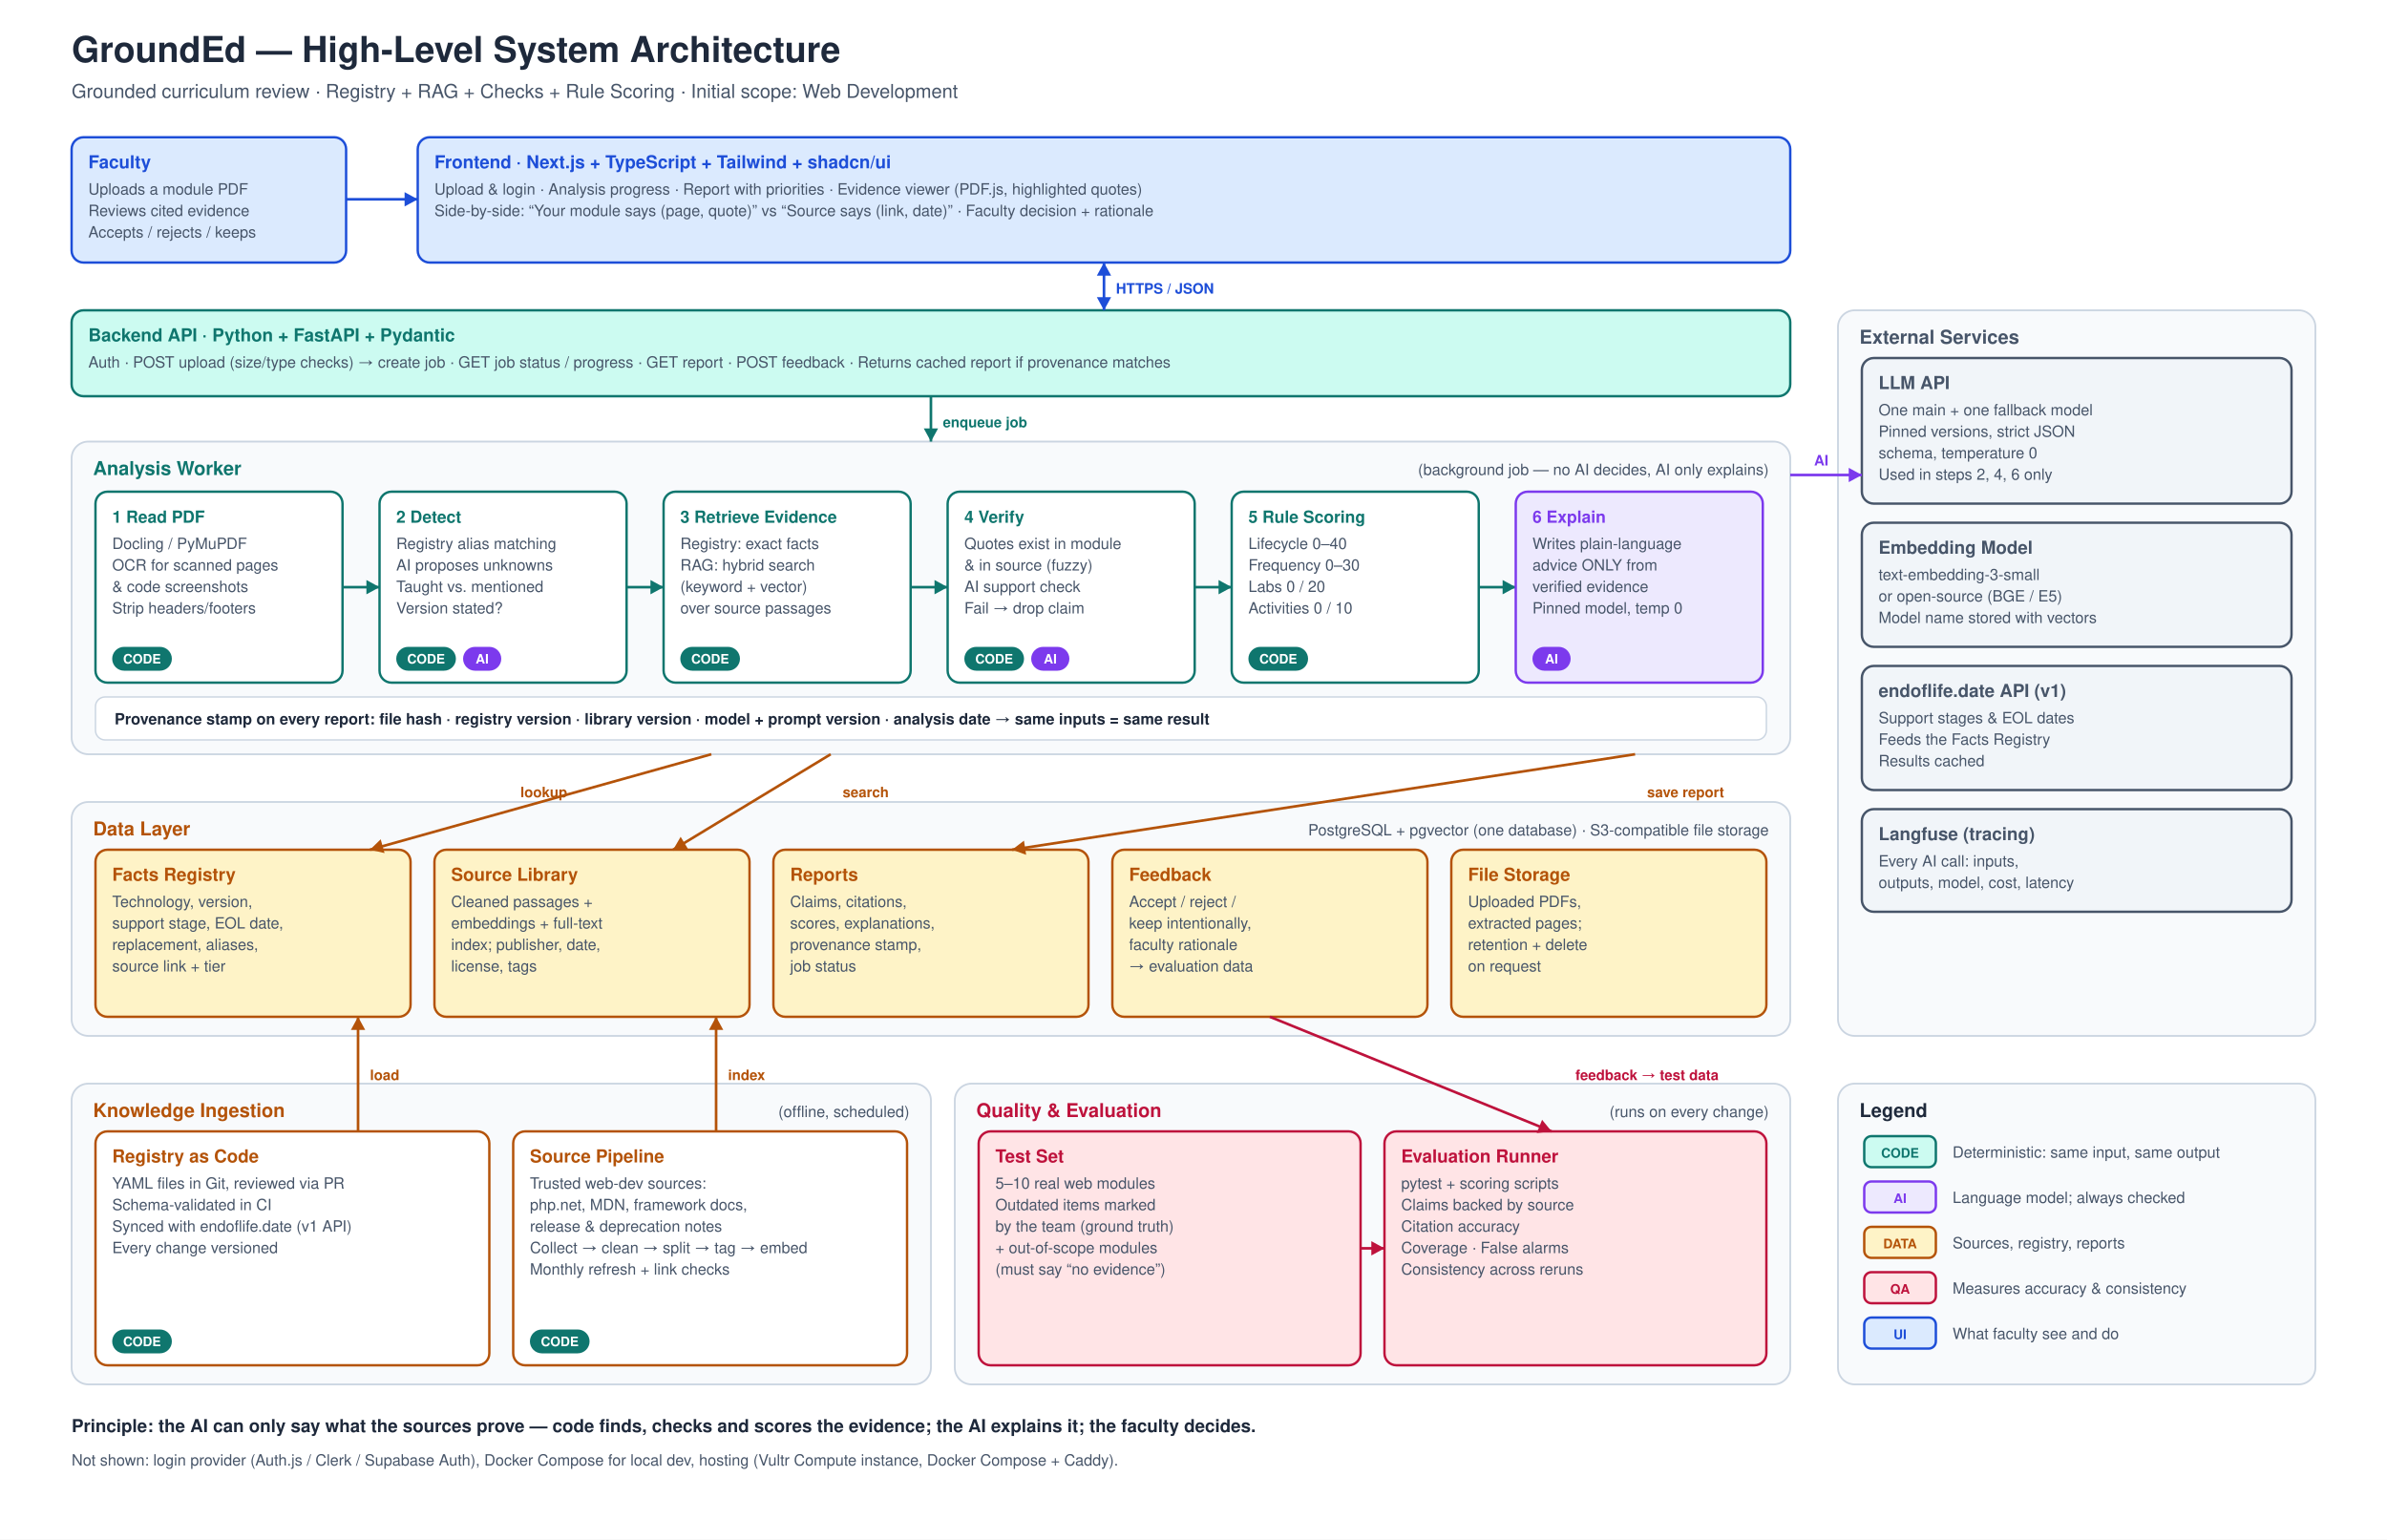
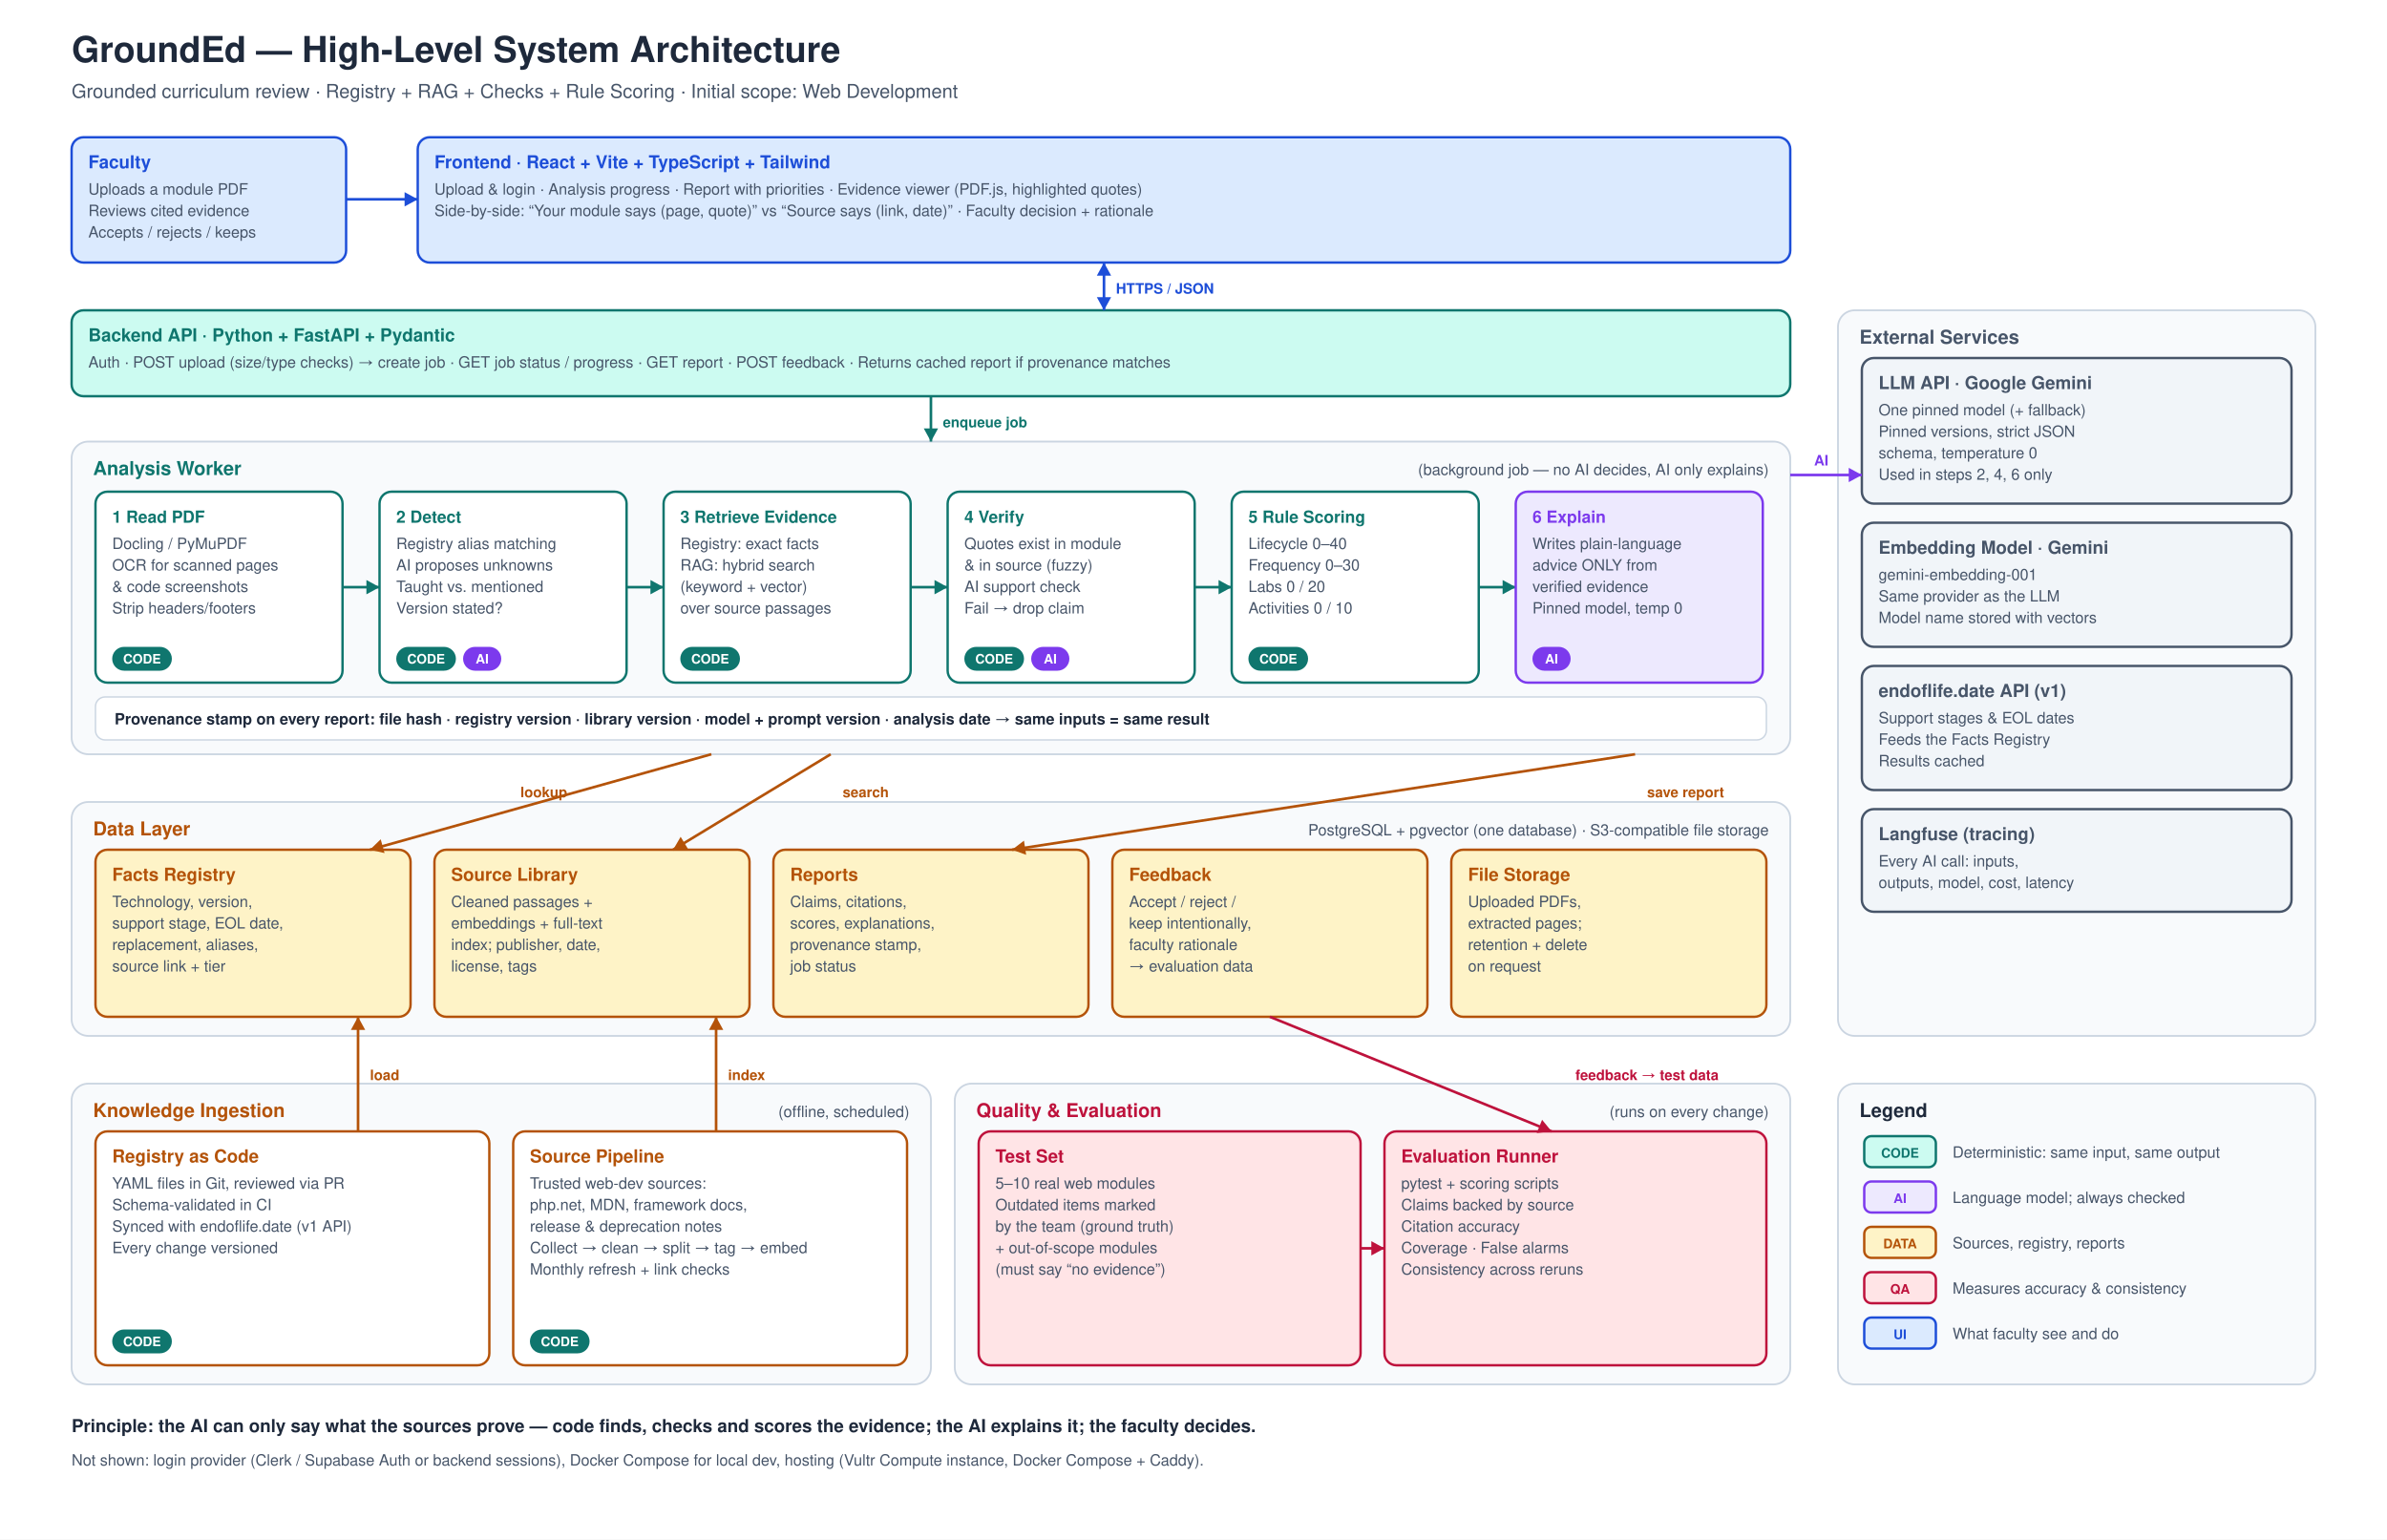
<svg xmlns="http://www.w3.org/2000/svg" width="2000" height="1290" viewBox="0 0 2000 1290">
  <rect x="0" y="0" width="2000" height="1290" fill="#ffffff" />
  <text x="60" y="52" font-family="Helvetica, Arial, sans-serif" font-size="30" font-weight="bold" fill="#1e293b" text-anchor="start">GroundEd — High-Level System Architecture</text>
  <text x="60" y="82" font-family="Helvetica, Arial, sans-serif" font-size="16" font-weight="normal" fill="#475569" text-anchor="start">Grounded curriculum review · Registry + RAG + Checks + Rule Scoring · Initial scope: Web Development</text>
  <rect x="60" y="115" width="230" height="105" rx="10" ry="10" fill="#dbeafe" stroke="#1d4ed8" stroke-width="2" />
  <text x="74" y="141" font-family="Helvetica, Arial, sans-serif" font-size="15" font-weight="bold" fill="#1d4ed8" text-anchor="start">Faculty</text>
  <text x="74" y="163" font-family="Helvetica, Arial, sans-serif" font-size="13" font-weight="normal" fill="#475569" text-anchor="start">Uploads a module PDF</text>
  <text x="74" y="181" font-family="Helvetica, Arial, sans-serif" font-size="13" font-weight="normal" fill="#475569" text-anchor="start">Reviews cited evidence</text>
  <text x="74" y="199" font-family="Helvetica, Arial, sans-serif" font-size="13" font-weight="normal" fill="#475569" text-anchor="start">Accepts / rejects / keeps</text>
  <rect x="350" y="115" width="1150" height="105" rx="10" ry="10" fill="#dbeafe" stroke="#1d4ed8" stroke-width="2" />
-   <text x="364" y="141" font-family="Helvetica, Arial, sans-serif" font-size="15" font-weight="bold" fill="#1d4ed8" text-anchor="start">Frontend  ·  Next.js + TypeScript + Tailwind + shadcn/ui</text>
+   <text x="364" y="141" font-family="Helvetica, Arial, sans-serif" font-size="15" font-weight="bold" fill="#1d4ed8" text-anchor="start">Frontend  ·  React + Vite + TypeScript + Tailwind</text>
  <text x="364" y="163" font-family="Helvetica, Arial, sans-serif" font-size="13" font-weight="normal" fill="#475569" text-anchor="start">Upload &amp; login  ·  Analysis progress  ·  Report with priorities  ·  Evidence viewer (PDF.js, highlighted quotes)</text>
  <text x="364" y="181" font-family="Helvetica, Arial, sans-serif" font-size="13" font-weight="normal" fill="#475569" text-anchor="start">Side-by-side: “Your module says (page, quote)”  vs  “Source says (link, date)”  ·  Faculty decision + rationale</text>
  <line x1="290" y1="167" x2="350" y2="167" stroke="#1d4ed8" stroke-width="2.2" />
  <polygon points="350,167 339.0,173.0 339.0,161.0" fill="#1d4ed8" />
  <rect x="60" y="260" width="1440" height="72" rx="10" ry="10" fill="#ccfbf1" stroke="#0f766e" stroke-width="2" />
  <text x="74" y="286" font-family="Helvetica, Arial, sans-serif" font-size="15" font-weight="bold" fill="#0f766e" text-anchor="start">Backend API  ·  Python + FastAPI + Pydantic</text>
  <text x="74" y="308" font-family="Helvetica, Arial, sans-serif" font-size="13" font-weight="normal" fill="#475569" text-anchor="start">Auth  ·  POST upload (size/type checks)  →  create job  ·  GET job status / progress  ·  GET report  ·  POST feedback  ·  Returns cached report if provenance matches</text>
  <line x1="925" y1="220" x2="925" y2="260" stroke="#1d4ed8" stroke-width="2.2" />
  <polygon points="925,260 919.0,249.0 931.0,249.0" fill="#1d4ed8" />
  <polygon points="925,220 931.0,231.0 919.0,231.0" fill="#1d4ed8" />
  <text x="935" y="246" font-family="Helvetica, Arial, sans-serif" font-size="12" font-weight="bold" fill="#1d4ed8" text-anchor="start">HTTPS / JSON</text>
  <rect x="60" y="370" width="1440" height="262" rx="14" ry="14" fill="#f8fafc" stroke="#cbd5e1" stroke-width="1.5" />
  <text x="78" y="398" font-family="Helvetica, Arial, sans-serif" font-size="16" font-weight="bold" fill="#0f766e" text-anchor="start">Analysis Worker</text>
  <text x="1482" y="398" font-family="Helvetica, Arial, sans-serif" font-size="13" font-weight="normal" fill="#475569" text-anchor="end">(background job — no AI decides, AI only explains)</text>
  <line x1="780" y1="332" x2="780" y2="370" stroke="#0f766e" stroke-width="2.2" />
  <polygon points="780,370 774.0,359.0 786.0,359.0" fill="#0f766e" />
  <text x="790" y="358" font-family="Helvetica, Arial, sans-serif" font-size="12" font-weight="bold" fill="#0f766e" text-anchor="start">enqueue job</text>
  <rect x="80" y="412" width="207" height="160" rx="10" ry="10" fill="#ffffff" stroke="#0f766e" stroke-width="2" />
  <text x="94" y="438" font-family="Helvetica, Arial, sans-serif" font-size="14" font-weight="bold" fill="#0f766e" text-anchor="start">1  Read PDF</text>
  <text x="94" y="460" font-family="Helvetica, Arial, sans-serif" font-size="13" font-weight="normal" fill="#475569" text-anchor="start">Docling / PyMuPDF</text>
  <text x="94" y="478" font-family="Helvetica, Arial, sans-serif" font-size="13" font-weight="normal" fill="#475569" text-anchor="start">OCR for scanned pages</text>
  <text x="94" y="496" font-family="Helvetica, Arial, sans-serif" font-size="13" font-weight="normal" fill="#475569" text-anchor="start">&amp; code screenshots</text>
  <text x="94" y="514" font-family="Helvetica, Arial, sans-serif" font-size="13" font-weight="normal" fill="#475569" text-anchor="start">Strip headers/footers</text>
  <rect x="94" y="542" width="50" height="20" rx="10" ry="10" fill="#0f766e" stroke="#0f766e" stroke-width="0" />
  <text x="119.0" y="556" font-family="Helvetica, Arial, sans-serif" font-size="11" font-weight="bold" fill="#ffffff" text-anchor="middle">CODE</text>
  <line x1="287" y1="492.0" x2="318" y2="492.0" stroke="#0f766e" stroke-width="2.2" />
  <polygon points="318,492.0 307.0,498.0 307.0,486.0" fill="#0f766e" />
  <rect x="318" y="412" width="207" height="160" rx="10" ry="10" fill="#ffffff" stroke="#0f766e" stroke-width="2" />
  <text x="332" y="438" font-family="Helvetica, Arial, sans-serif" font-size="14" font-weight="bold" fill="#0f766e" text-anchor="start">2  Detect</text>
  <text x="332" y="460" font-family="Helvetica, Arial, sans-serif" font-size="13" font-weight="normal" fill="#475569" text-anchor="start">Registry alias matching</text>
  <text x="332" y="478" font-family="Helvetica, Arial, sans-serif" font-size="13" font-weight="normal" fill="#475569" text-anchor="start">AI proposes unknowns</text>
  <text x="332" y="496" font-family="Helvetica, Arial, sans-serif" font-size="13" font-weight="normal" fill="#475569" text-anchor="start">Taught vs. mentioned</text>
  <text x="332" y="514" font-family="Helvetica, Arial, sans-serif" font-size="13" font-weight="normal" fill="#475569" text-anchor="start">Version stated?</text>
  <rect x="332" y="542" width="50" height="20" rx="10" ry="10" fill="#0f766e" stroke="#0f766e" stroke-width="0" />
  <text x="357.0" y="556" font-family="Helvetica, Arial, sans-serif" font-size="11" font-weight="bold" fill="#ffffff" text-anchor="middle">CODE</text>
  <rect x="388" y="542" width="32" height="20" rx="10" ry="10" fill="#7c3aed" stroke="#7c3aed" stroke-width="0" />
  <text x="404.0" y="556" font-family="Helvetica, Arial, sans-serif" font-size="11" font-weight="bold" fill="#ffffff" text-anchor="middle">AI</text>
  <line x1="525" y1="492.0" x2="556" y2="492.0" stroke="#0f766e" stroke-width="2.2" />
  <polygon points="556,492.0 545.0,498.0 545.0,486.0" fill="#0f766e" />
  <rect x="556" y="412" width="207" height="160" rx="10" ry="10" fill="#ffffff" stroke="#0f766e" stroke-width="2" />
  <text x="570" y="438" font-family="Helvetica, Arial, sans-serif" font-size="14" font-weight="bold" fill="#0f766e" text-anchor="start">3  Retrieve Evidence</text>
  <text x="570" y="460" font-family="Helvetica, Arial, sans-serif" font-size="13" font-weight="normal" fill="#475569" text-anchor="start">Registry: exact facts</text>
  <text x="570" y="478" font-family="Helvetica, Arial, sans-serif" font-size="13" font-weight="normal" fill="#475569" text-anchor="start">RAG: hybrid search</text>
  <text x="570" y="496" font-family="Helvetica, Arial, sans-serif" font-size="13" font-weight="normal" fill="#475569" text-anchor="start">(keyword + vector)</text>
  <text x="570" y="514" font-family="Helvetica, Arial, sans-serif" font-size="13" font-weight="normal" fill="#475569" text-anchor="start">over source passages</text>
  <rect x="570" y="542" width="50" height="20" rx="10" ry="10" fill="#0f766e" stroke="#0f766e" stroke-width="0" />
  <text x="595.0" y="556" font-family="Helvetica, Arial, sans-serif" font-size="11" font-weight="bold" fill="#ffffff" text-anchor="middle">CODE</text>
  <line x1="763" y1="492.0" x2="794" y2="492.0" stroke="#0f766e" stroke-width="2.2" />
  <polygon points="794,492.0 783.0,498.0 783.0,486.0" fill="#0f766e" />
  <rect x="794" y="412" width="207" height="160" rx="10" ry="10" fill="#ffffff" stroke="#0f766e" stroke-width="2" />
  <text x="808" y="438" font-family="Helvetica, Arial, sans-serif" font-size="14" font-weight="bold" fill="#0f766e" text-anchor="start">4  Verify</text>
  <text x="808" y="460" font-family="Helvetica, Arial, sans-serif" font-size="13" font-weight="normal" fill="#475569" text-anchor="start">Quotes exist in module</text>
  <text x="808" y="478" font-family="Helvetica, Arial, sans-serif" font-size="13" font-weight="normal" fill="#475569" text-anchor="start">&amp; in source (fuzzy)</text>
  <text x="808" y="496" font-family="Helvetica, Arial, sans-serif" font-size="13" font-weight="normal" fill="#475569" text-anchor="start">AI support check</text>
  <text x="808" y="514" font-family="Helvetica, Arial, sans-serif" font-size="13" font-weight="normal" fill="#475569" text-anchor="start">Fail → drop claim</text>
  <rect x="808" y="542" width="50" height="20" rx="10" ry="10" fill="#0f766e" stroke="#0f766e" stroke-width="0" />
  <text x="833.0" y="556" font-family="Helvetica, Arial, sans-serif" font-size="11" font-weight="bold" fill="#ffffff" text-anchor="middle">CODE</text>
  <rect x="864" y="542" width="32" height="20" rx="10" ry="10" fill="#7c3aed" stroke="#7c3aed" stroke-width="0" />
  <text x="880.0" y="556" font-family="Helvetica, Arial, sans-serif" font-size="11" font-weight="bold" fill="#ffffff" text-anchor="middle">AI</text>
  <line x1="1001" y1="492.0" x2="1032" y2="492.0" stroke="#0f766e" stroke-width="2.2" />
  <polygon points="1032,492.0 1021.0,498.0 1021.0,486.0" fill="#0f766e" />
  <rect x="1032" y="412" width="207" height="160" rx="10" ry="10" fill="#ffffff" stroke="#0f766e" stroke-width="2" />
  <text x="1046" y="438" font-family="Helvetica, Arial, sans-serif" font-size="14" font-weight="bold" fill="#0f766e" text-anchor="start">5  Rule Scoring</text>
  <text x="1046" y="460" font-family="Helvetica, Arial, sans-serif" font-size="13" font-weight="normal" fill="#475569" text-anchor="start">Lifecycle   0–40</text>
  <text x="1046" y="478" font-family="Helvetica, Arial, sans-serif" font-size="13" font-weight="normal" fill="#475569" text-anchor="start">Frequency   0–30</text>
  <text x="1046" y="496" font-family="Helvetica, Arial, sans-serif" font-size="13" font-weight="normal" fill="#475569" text-anchor="start">Labs   0 / 20</text>
  <text x="1046" y="514" font-family="Helvetica, Arial, sans-serif" font-size="13" font-weight="normal" fill="#475569" text-anchor="start">Activities   0 / 10</text>
  <rect x="1046" y="542" width="50" height="20" rx="10" ry="10" fill="#0f766e" stroke="#0f766e" stroke-width="0" />
  <text x="1071.0" y="556" font-family="Helvetica, Arial, sans-serif" font-size="11" font-weight="bold" fill="#ffffff" text-anchor="middle">CODE</text>
  <line x1="1239" y1="492.0" x2="1270" y2="492.0" stroke="#0f766e" stroke-width="2.2" />
  <polygon points="1270,492.0 1259.0,498.0 1259.0,486.0" fill="#0f766e" />
  <rect x="1270" y="412" width="207" height="160" rx="10" ry="10" fill="#ede9fe" stroke="#7c3aed" stroke-width="2" />
  <text x="1284" y="438" font-family="Helvetica, Arial, sans-serif" font-size="14" font-weight="bold" fill="#7c3aed" text-anchor="start">6  Explain</text>
  <text x="1284" y="460" font-family="Helvetica, Arial, sans-serif" font-size="13" font-weight="normal" fill="#475569" text-anchor="start">Writes plain-language</text>
  <text x="1284" y="478" font-family="Helvetica, Arial, sans-serif" font-size="13" font-weight="normal" fill="#475569" text-anchor="start">advice ONLY from</text>
  <text x="1284" y="496" font-family="Helvetica, Arial, sans-serif" font-size="13" font-weight="normal" fill="#475569" text-anchor="start">verified evidence</text>
  <text x="1284" y="514" font-family="Helvetica, Arial, sans-serif" font-size="13" font-weight="normal" fill="#475569" text-anchor="start">Pinned model, temp 0</text>
  <rect x="1284" y="542" width="32" height="20" rx="10" ry="10" fill="#7c3aed" stroke="#7c3aed" stroke-width="0" />
  <text x="1300.0" y="556" font-family="Helvetica, Arial, sans-serif" font-size="11" font-weight="bold" fill="#ffffff" text-anchor="middle">AI</text>
  <rect x="80" y="584" width="1400" height="36" rx="8" ry="8" fill="#ffffff" stroke="#cbd5e1" stroke-width="1.2" />
  <text x="96" y="607" font-family="Helvetica, Arial, sans-serif" font-size="13" font-weight="bold" fill="#1e293b" text-anchor="start">Provenance stamp on every report:  file hash · registry version · library version · model + prompt version · analysis date   →   same inputs = same result</text>
  <rect x="60" y="672" width="1440" height="196" rx="14" ry="14" fill="#f8fafc" stroke="#cbd5e1" stroke-width="1.5" />
  <text x="78" y="700" font-family="Helvetica, Arial, sans-serif" font-size="16" font-weight="bold" fill="#b45309" text-anchor="start">Data Layer</text>
  <text x="1482" y="700" font-family="Helvetica, Arial, sans-serif" font-size="13" font-weight="normal" fill="#475569" text-anchor="end">PostgreSQL + pgvector (one database) · S3-compatible file storage</text>
  <rect x="80" y="712" width="264" height="140" rx="10" ry="10" fill="#fef3c7" stroke="#b45309" stroke-width="2" />
  <text x="94" y="738" font-family="Helvetica, Arial, sans-serif" font-size="15" font-weight="bold" fill="#b45309" text-anchor="start">Facts Registry</text>
  <text x="94" y="760" font-family="Helvetica, Arial, sans-serif" font-size="13" font-weight="normal" fill="#475569" text-anchor="start">Technology, version,</text>
  <text x="94" y="778" font-family="Helvetica, Arial, sans-serif" font-size="13" font-weight="normal" fill="#475569" text-anchor="start">support stage, EOL date,</text>
  <text x="94" y="796" font-family="Helvetica, Arial, sans-serif" font-size="13" font-weight="normal" fill="#475569" text-anchor="start">replacement, aliases,</text>
  <text x="94" y="814" font-family="Helvetica, Arial, sans-serif" font-size="13" font-weight="normal" fill="#475569" text-anchor="start">source link + tier</text>
  <rect x="364" y="712" width="264" height="140" rx="10" ry="10" fill="#fef3c7" stroke="#b45309" stroke-width="2" />
  <text x="378" y="738" font-family="Helvetica, Arial, sans-serif" font-size="15" font-weight="bold" fill="#b45309" text-anchor="start">Source Library</text>
  <text x="378" y="760" font-family="Helvetica, Arial, sans-serif" font-size="13" font-weight="normal" fill="#475569" text-anchor="start">Cleaned passages +</text>
  <text x="378" y="778" font-family="Helvetica, Arial, sans-serif" font-size="13" font-weight="normal" fill="#475569" text-anchor="start">embeddings + full-text</text>
  <text x="378" y="796" font-family="Helvetica, Arial, sans-serif" font-size="13" font-weight="normal" fill="#475569" text-anchor="start">index; publisher, date,</text>
  <text x="378" y="814" font-family="Helvetica, Arial, sans-serif" font-size="13" font-weight="normal" fill="#475569" text-anchor="start">license, tags</text>
  <rect x="648" y="712" width="264" height="140" rx="10" ry="10" fill="#fef3c7" stroke="#b45309" stroke-width="2" />
  <text x="662" y="738" font-family="Helvetica, Arial, sans-serif" font-size="15" font-weight="bold" fill="#b45309" text-anchor="start">Reports</text>
  <text x="662" y="760" font-family="Helvetica, Arial, sans-serif" font-size="13" font-weight="normal" fill="#475569" text-anchor="start">Claims, citations,</text>
  <text x="662" y="778" font-family="Helvetica, Arial, sans-serif" font-size="13" font-weight="normal" fill="#475569" text-anchor="start">scores, explanations,</text>
  <text x="662" y="796" font-family="Helvetica, Arial, sans-serif" font-size="13" font-weight="normal" fill="#475569" text-anchor="start">provenance stamp,</text>
  <text x="662" y="814" font-family="Helvetica, Arial, sans-serif" font-size="13" font-weight="normal" fill="#475569" text-anchor="start">job status</text>
  <rect x="932" y="712" width="264" height="140" rx="10" ry="10" fill="#fef3c7" stroke="#b45309" stroke-width="2" />
  <text x="946" y="738" font-family="Helvetica, Arial, sans-serif" font-size="15" font-weight="bold" fill="#b45309" text-anchor="start">Feedback</text>
  <text x="946" y="760" font-family="Helvetica, Arial, sans-serif" font-size="13" font-weight="normal" fill="#475569" text-anchor="start">Accept / reject /</text>
  <text x="946" y="778" font-family="Helvetica, Arial, sans-serif" font-size="13" font-weight="normal" fill="#475569" text-anchor="start">keep intentionally,</text>
  <text x="946" y="796" font-family="Helvetica, Arial, sans-serif" font-size="13" font-weight="normal" fill="#475569" text-anchor="start">faculty rationale</text>
  <text x="946" y="814" font-family="Helvetica, Arial, sans-serif" font-size="13" font-weight="normal" fill="#475569" text-anchor="start">→ evaluation data</text>
  <rect x="1216" y="712" width="264" height="140" rx="10" ry="10" fill="#fef3c7" stroke="#b45309" stroke-width="2" />
  <text x="1230" y="738" font-family="Helvetica, Arial, sans-serif" font-size="15" font-weight="bold" fill="#b45309" text-anchor="start">File Storage</text>
  <text x="1230" y="760" font-family="Helvetica, Arial, sans-serif" font-size="13" font-weight="normal" fill="#475569" text-anchor="start">Uploaded PDFs,</text>
  <text x="1230" y="778" font-family="Helvetica, Arial, sans-serif" font-size="13" font-weight="normal" fill="#475569" text-anchor="start">extracted pages;</text>
  <text x="1230" y="796" font-family="Helvetica, Arial, sans-serif" font-size="13" font-weight="normal" fill="#475569" text-anchor="start">retention + delete</text>
  <text x="1230" y="814" font-family="Helvetica, Arial, sans-serif" font-size="13" font-weight="normal" fill="#475569" text-anchor="start">on request</text>
  <line x1="596" y1="632" x2="310" y2="712" stroke="#b45309" stroke-width="2.2" />
  <polygon points="310,712 318.977,703.259 322.21,714.815" fill="#b45309" />
  <text x="436" y="668" font-family="Helvetica, Arial, sans-serif" font-size="12" font-weight="bold" fill="#b45309" text-anchor="start">lookup</text>
  <line x1="696" y1="632" x2="564" y2="712" stroke="#b45309" stroke-width="2.2" />
  <polygon points="564,712 570.297,701.167 576.517,711.43" fill="#b45309" />
  <text x="706" y="668" font-family="Helvetica, Arial, sans-serif" font-size="12" font-weight="bold" fill="#b45309" text-anchor="start">search</text>
  <line x1="1370" y1="632" x2="848" y2="712" stroke="#b45309" stroke-width="2.2" />
  <polygon points="848,712 857.964,704.403 859.782,716.264" fill="#b45309" />
  <text x="1380" y="668" font-family="Helvetica, Arial, sans-serif" font-size="12" font-weight="bold" fill="#b45309" text-anchor="start">save report</text>
  <rect x="60" y="908" width="720" height="252" rx="14" ry="14" fill="#f8fafc" stroke="#cbd5e1" stroke-width="1.5" />
  <text x="78" y="936" font-family="Helvetica, Arial, sans-serif" font-size="16" font-weight="bold" fill="#b45309" text-anchor="start">Knowledge Ingestion</text>
  <text x="762" y="936" font-family="Helvetica, Arial, sans-serif" font-size="13" font-weight="normal" fill="#475569" text-anchor="end">(offline, scheduled)</text>
  <rect x="80" y="948" width="330" height="196" rx="10" ry="10" fill="#ffffff" stroke="#b45309" stroke-width="2" />
  <text x="94" y="974" font-family="Helvetica, Arial, sans-serif" font-size="15" font-weight="bold" fill="#b45309" text-anchor="start">Registry as Code</text>
  <text x="94" y="996" font-family="Helvetica, Arial, sans-serif" font-size="13" font-weight="normal" fill="#475569" text-anchor="start">YAML files in Git, reviewed via PR</text>
  <text x="94" y="1014" font-family="Helvetica, Arial, sans-serif" font-size="13" font-weight="normal" fill="#475569" text-anchor="start">Schema-validated in CI</text>
  <text x="94" y="1032" font-family="Helvetica, Arial, sans-serif" font-size="13" font-weight="normal" fill="#475569" text-anchor="start">Synced with endoflife.date (v1 API)</text>
  <text x="94" y="1050" font-family="Helvetica, Arial, sans-serif" font-size="13" font-weight="normal" fill="#475569" text-anchor="start">Every change versioned</text>
  <rect x="94" y="1114" width="50" height="20" rx="10" ry="10" fill="#0f766e" stroke="#0f766e" stroke-width="0" />
  <text x="119.0" y="1128" font-family="Helvetica, Arial, sans-serif" font-size="11" font-weight="bold" fill="#ffffff" text-anchor="middle">CODE</text>
  <rect x="430" y="948" width="330" height="196" rx="10" ry="10" fill="#ffffff" stroke="#b45309" stroke-width="2" />
  <text x="444" y="974" font-family="Helvetica, Arial, sans-serif" font-size="15" font-weight="bold" fill="#b45309" text-anchor="start">Source Pipeline</text>
  <text x="444" y="996" font-family="Helvetica, Arial, sans-serif" font-size="13" font-weight="normal" fill="#475569" text-anchor="start">Trusted web-dev sources:</text>
  <text x="444" y="1014" font-family="Helvetica, Arial, sans-serif" font-size="13" font-weight="normal" fill="#475569" text-anchor="start">php.net, MDN, framework docs,</text>
  <text x="444" y="1032" font-family="Helvetica, Arial, sans-serif" font-size="13" font-weight="normal" fill="#475569" text-anchor="start">release &amp; deprecation notes</text>
  <text x="444" y="1050" font-family="Helvetica, Arial, sans-serif" font-size="13" font-weight="normal" fill="#475569" text-anchor="start">Collect → clean → split → tag → embed</text>
  <text x="444" y="1068" font-family="Helvetica, Arial, sans-serif" font-size="13" font-weight="normal" fill="#475569" text-anchor="start">Monthly refresh + link checks</text>
  <rect x="444" y="1114" width="50" height="20" rx="10" ry="10" fill="#0f766e" stroke="#0f766e" stroke-width="0" />
  <text x="469.0" y="1128" font-family="Helvetica, Arial, sans-serif" font-size="11" font-weight="bold" fill="#ffffff" text-anchor="middle">CODE</text>
  <line x1="300" y1="948" x2="300" y2="852" stroke="#b45309" stroke-width="2.2" />
  <polygon points="300,852 306.0,863.0 294.0,863.0" fill="#b45309" />
  <text x="310" y="905" font-family="Helvetica, Arial, sans-serif" font-size="12" font-weight="bold" fill="#b45309" text-anchor="start">load</text>
  <line x1="600" y1="948" x2="600" y2="852" stroke="#b45309" stroke-width="2.2" />
  <polygon points="600,852 606.0,863.0 594.0,863.0" fill="#b45309" />
  <text x="610" y="905" font-family="Helvetica, Arial, sans-serif" font-size="12" font-weight="bold" fill="#b45309" text-anchor="start">index</text>
  <rect x="800" y="908" width="700" height="252" rx="14" ry="14" fill="#f8fafc" stroke="#cbd5e1" stroke-width="1.5" />
  <text x="818" y="936" font-family="Helvetica, Arial, sans-serif" font-size="16" font-weight="bold" fill="#be123c" text-anchor="start">Quality &amp; Evaluation</text>
  <text x="1482" y="936" font-family="Helvetica, Arial, sans-serif" font-size="13" font-weight="normal" fill="#475569" text-anchor="end">(runs on every change)</text>
  <rect x="820" y="948" width="320" height="196" rx="10" ry="10" fill="#ffe4e6" stroke="#be123c" stroke-width="2" />
  <text x="834" y="974" font-family="Helvetica, Arial, sans-serif" font-size="15" font-weight="bold" fill="#be123c" text-anchor="start">Test Set</text>
  <text x="834" y="996" font-family="Helvetica, Arial, sans-serif" font-size="13" font-weight="normal" fill="#475569" text-anchor="start">5–10 real web modules</text>
  <text x="834" y="1014" font-family="Helvetica, Arial, sans-serif" font-size="13" font-weight="normal" fill="#475569" text-anchor="start">Outdated items marked</text>
  <text x="834" y="1032" font-family="Helvetica, Arial, sans-serif" font-size="13" font-weight="normal" fill="#475569" text-anchor="start">by the team (ground truth)</text>
  <text x="834" y="1050" font-family="Helvetica, Arial, sans-serif" font-size="13" font-weight="normal" fill="#475569" text-anchor="start">+ out-of-scope modules</text>
  <text x="834" y="1068" font-family="Helvetica, Arial, sans-serif" font-size="13" font-weight="normal" fill="#475569" text-anchor="start">(must say “no evidence”)</text>
  <rect x="1160" y="948" width="320" height="196" rx="10" ry="10" fill="#ffe4e6" stroke="#be123c" stroke-width="2" />
  <text x="1174" y="974" font-family="Helvetica, Arial, sans-serif" font-size="15" font-weight="bold" fill="#be123c" text-anchor="start">Evaluation Runner</text>
  <text x="1174" y="996" font-family="Helvetica, Arial, sans-serif" font-size="13" font-weight="normal" fill="#475569" text-anchor="start">pytest + scoring scripts</text>
  <text x="1174" y="1014" font-family="Helvetica, Arial, sans-serif" font-size="13" font-weight="normal" fill="#475569" text-anchor="start">Claims backed by source</text>
  <text x="1174" y="1032" font-family="Helvetica, Arial, sans-serif" font-size="13" font-weight="normal" fill="#475569" text-anchor="start">Citation accuracy</text>
  <text x="1174" y="1050" font-family="Helvetica, Arial, sans-serif" font-size="13" font-weight="normal" fill="#475569" text-anchor="start">Coverage · False alarms</text>
  <text x="1174" y="1068" font-family="Helvetica, Arial, sans-serif" font-size="13" font-weight="normal" fill="#475569" text-anchor="start">Consistency across reruns</text>
  <line x1="1140" y1="1046" x2="1160" y2="1046" stroke="#be123c" stroke-width="2.2" />
  <polygon points="1160,1046 1149.0,1052.0 1149.0,1040.0" fill="#be123c" />
  <line x1="1064" y1="852" x2="1300" y2="948" stroke="#be123c" stroke-width="2.2" />
  <polygon points="1300,948 1287.55,949.413 1292.072,938.297" fill="#be123c" />
  <text x="1320" y="905" font-family="Helvetica, Arial, sans-serif" font-size="12" font-weight="bold" fill="#be123c" text-anchor="start">feedback → test data</text>
  <rect x="1540" y="260" width="400" height="608" rx="14" ry="14" fill="#f8fafc" stroke="#cbd5e1" stroke-width="1.5" />
  <text x="1558" y="288" font-family="Helvetica, Arial, sans-serif" font-size="16" font-weight="bold" fill="#475569" text-anchor="start">External Services</text>
  <rect x="1560" y="300" width="360" height="122" rx="10" ry="10" fill="#f1f5f9" stroke="#475569" stroke-width="2" />
-   <text x="1574" y="326" font-family="Helvetica, Arial, sans-serif" font-size="15" font-weight="bold" fill="#475569" text-anchor="start">LLM API</text>
-   <text x="1574" y="348" font-family="Helvetica, Arial, sans-serif" font-size="13" font-weight="normal" fill="#475569" text-anchor="start">One main + one fallback model</text>
+   <text x="1574" y="326" font-family="Helvetica, Arial, sans-serif" font-size="15" font-weight="bold" fill="#475569" text-anchor="start">LLM API · Google Gemini</text>
+   <text x="1574" y="348" font-family="Helvetica, Arial, sans-serif" font-size="13" font-weight="normal" fill="#475569" text-anchor="start">One pinned model (+ fallback)</text>
  <text x="1574" y="366" font-family="Helvetica, Arial, sans-serif" font-size="13" font-weight="normal" fill="#475569" text-anchor="start">Pinned versions, strict JSON</text>
  <text x="1574" y="384" font-family="Helvetica, Arial, sans-serif" font-size="13" font-weight="normal" fill="#475569" text-anchor="start">schema, temperature 0</text>
  <text x="1574" y="402" font-family="Helvetica, Arial, sans-serif" font-size="13" font-weight="normal" fill="#475569" text-anchor="start">Used in steps 2, 4, 6 only</text>
  <rect x="1560" y="438" width="360" height="104" rx="10" ry="10" fill="#f1f5f9" stroke="#475569" stroke-width="2" />
-   <text x="1574" y="464" font-family="Helvetica, Arial, sans-serif" font-size="15" font-weight="bold" fill="#475569" text-anchor="start">Embedding Model</text>
-   <text x="1574" y="486" font-family="Helvetica, Arial, sans-serif" font-size="13" font-weight="normal" fill="#475569" text-anchor="start">text-embedding-3-small</text>
-   <text x="1574" y="504" font-family="Helvetica, Arial, sans-serif" font-size="13" font-weight="normal" fill="#475569" text-anchor="start">or open-source (BGE / E5)</text>
+   <text x="1574" y="464" font-family="Helvetica, Arial, sans-serif" font-size="15" font-weight="bold" fill="#475569" text-anchor="start">Embedding Model · Gemini</text>
+   <text x="1574" y="486" font-family="Helvetica, Arial, sans-serif" font-size="13" font-weight="normal" fill="#475569" text-anchor="start">gemini-embedding-001</text>
+   <text x="1574" y="504" font-family="Helvetica, Arial, sans-serif" font-size="13" font-weight="normal" fill="#475569" text-anchor="start">Same provider as the LLM</text>
  <text x="1574" y="522" font-family="Helvetica, Arial, sans-serif" font-size="13" font-weight="normal" fill="#475569" text-anchor="start">Model name stored with vectors</text>
  <rect x="1560" y="558" width="360" height="104" rx="10" ry="10" fill="#f1f5f9" stroke="#475569" stroke-width="2" />
  <text x="1574" y="584" font-family="Helvetica, Arial, sans-serif" font-size="15" font-weight="bold" fill="#475569" text-anchor="start">endoflife.date API (v1)</text>
  <text x="1574" y="606" font-family="Helvetica, Arial, sans-serif" font-size="13" font-weight="normal" fill="#475569" text-anchor="start">Support stages &amp; EOL dates</text>
  <text x="1574" y="624" font-family="Helvetica, Arial, sans-serif" font-size="13" font-weight="normal" fill="#475569" text-anchor="start">Feeds the Facts Registry</text>
  <text x="1574" y="642" font-family="Helvetica, Arial, sans-serif" font-size="13" font-weight="normal" fill="#475569" text-anchor="start">Results cached</text>
  <rect x="1560" y="678" width="360" height="86" rx="10" ry="10" fill="#f1f5f9" stroke="#475569" stroke-width="2" />
  <text x="1574" y="704" font-family="Helvetica, Arial, sans-serif" font-size="15" font-weight="bold" fill="#475569" text-anchor="start">Langfuse (tracing)</text>
  <text x="1574" y="726" font-family="Helvetica, Arial, sans-serif" font-size="13" font-weight="normal" fill="#475569" text-anchor="start">Every AI call: inputs,</text>
  <text x="1574" y="744" font-family="Helvetica, Arial, sans-serif" font-size="13" font-weight="normal" fill="#475569" text-anchor="start">outputs, model, cost, latency</text>
  <line x1="1500" y1="398" x2="1560" y2="398" stroke="#7c3aed" stroke-width="2.2" />
  <polygon points="1560,398 1549.0,404.0 1549.0,392.0" fill="#7c3aed" />
  <text x="1520" y="390" font-family="Helvetica, Arial, sans-serif" font-size="12" font-weight="bold" fill="#7c3aed" text-anchor="start">AI</text>
  <rect x="1540" y="908" width="400" height="252" rx="14" ry="14" fill="#f8fafc" stroke="#cbd5e1" stroke-width="1.5" />
  <text x="1558" y="936" font-family="Helvetica, Arial, sans-serif" font-size="16" font-weight="bold" fill="#1e293b" text-anchor="start">Legend</text>
  <rect x="1562" y="952" width="60" height="26" rx="6" ry="6" fill="#ccfbf1" stroke="#0f766e" stroke-width="2" />
  <text x="1592" y="970" font-family="Helvetica, Arial, sans-serif" font-size="11" font-weight="bold" fill="#0f766e" text-anchor="middle">CODE</text>
  <text x="1636" y="970" font-family="Helvetica, Arial, sans-serif" font-size="13" font-weight="normal" fill="#475569" text-anchor="start">Deterministic: same input, same output</text>
  <rect x="1562" y="990" width="60" height="26" rx="6" ry="6" fill="#ede9fe" stroke="#7c3aed" stroke-width="2" />
  <text x="1592" y="1008" font-family="Helvetica, Arial, sans-serif" font-size="11" font-weight="bold" fill="#7c3aed" text-anchor="middle">AI</text>
  <text x="1636" y="1008" font-family="Helvetica, Arial, sans-serif" font-size="13" font-weight="normal" fill="#475569" text-anchor="start">Language model; always checked</text>
  <rect x="1562" y="1028" width="60" height="26" rx="6" ry="6" fill="#fef3c7" stroke="#b45309" stroke-width="2" />
  <text x="1592" y="1046" font-family="Helvetica, Arial, sans-serif" font-size="11" font-weight="bold" fill="#b45309" text-anchor="middle">DATA</text>
  <text x="1636" y="1046" font-family="Helvetica, Arial, sans-serif" font-size="13" font-weight="normal" fill="#475569" text-anchor="start">Sources, registry, reports</text>
  <rect x="1562" y="1066" width="60" height="26" rx="6" ry="6" fill="#ffe4e6" stroke="#be123c" stroke-width="2" />
  <text x="1592" y="1084" font-family="Helvetica, Arial, sans-serif" font-size="11" font-weight="bold" fill="#be123c" text-anchor="middle">QA</text>
  <text x="1636" y="1084" font-family="Helvetica, Arial, sans-serif" font-size="13" font-weight="normal" fill="#475569" text-anchor="start">Measures accuracy &amp; consistency</text>
  <rect x="1562" y="1104" width="60" height="26" rx="6" ry="6" fill="#dbeafe" stroke="#1d4ed8" stroke-width="2" />
  <text x="1592" y="1122" font-family="Helvetica, Arial, sans-serif" font-size="11" font-weight="bold" fill="#1d4ed8" text-anchor="middle">UI</text>
  <text x="1636" y="1122" font-family="Helvetica, Arial, sans-serif" font-size="13" font-weight="normal" fill="#475569" text-anchor="start">What faculty see and do</text>
  <text x="60" y="1200" font-family="Helvetica, Arial, sans-serif" font-size="15" font-weight="bold" fill="#1e293b" text-anchor="start">Principle: the AI can only say what the sources prove — code finds, checks and scores the evidence; the AI explains it; the faculty decides.</text>
-   <text x="60" y="1228" font-family="Helvetica, Arial, sans-serif" font-size="13" font-weight="normal" fill="#475569" text-anchor="start">Not shown: login provider (Auth.js / Clerk / Supabase Auth), Docker Compose for local dev, hosting (Vultr Compute instance, Docker Compose + Caddy).</text>
+   <text x="60" y="1228" font-family="Helvetica, Arial, sans-serif" font-size="13" font-weight="normal" fill="#475569" text-anchor="start">Not shown: login provider (Clerk / Supabase Auth or backend sessions), Docker Compose for local dev, hosting (Vultr Compute instance, Docker Compose + Caddy).</text>
</svg>
